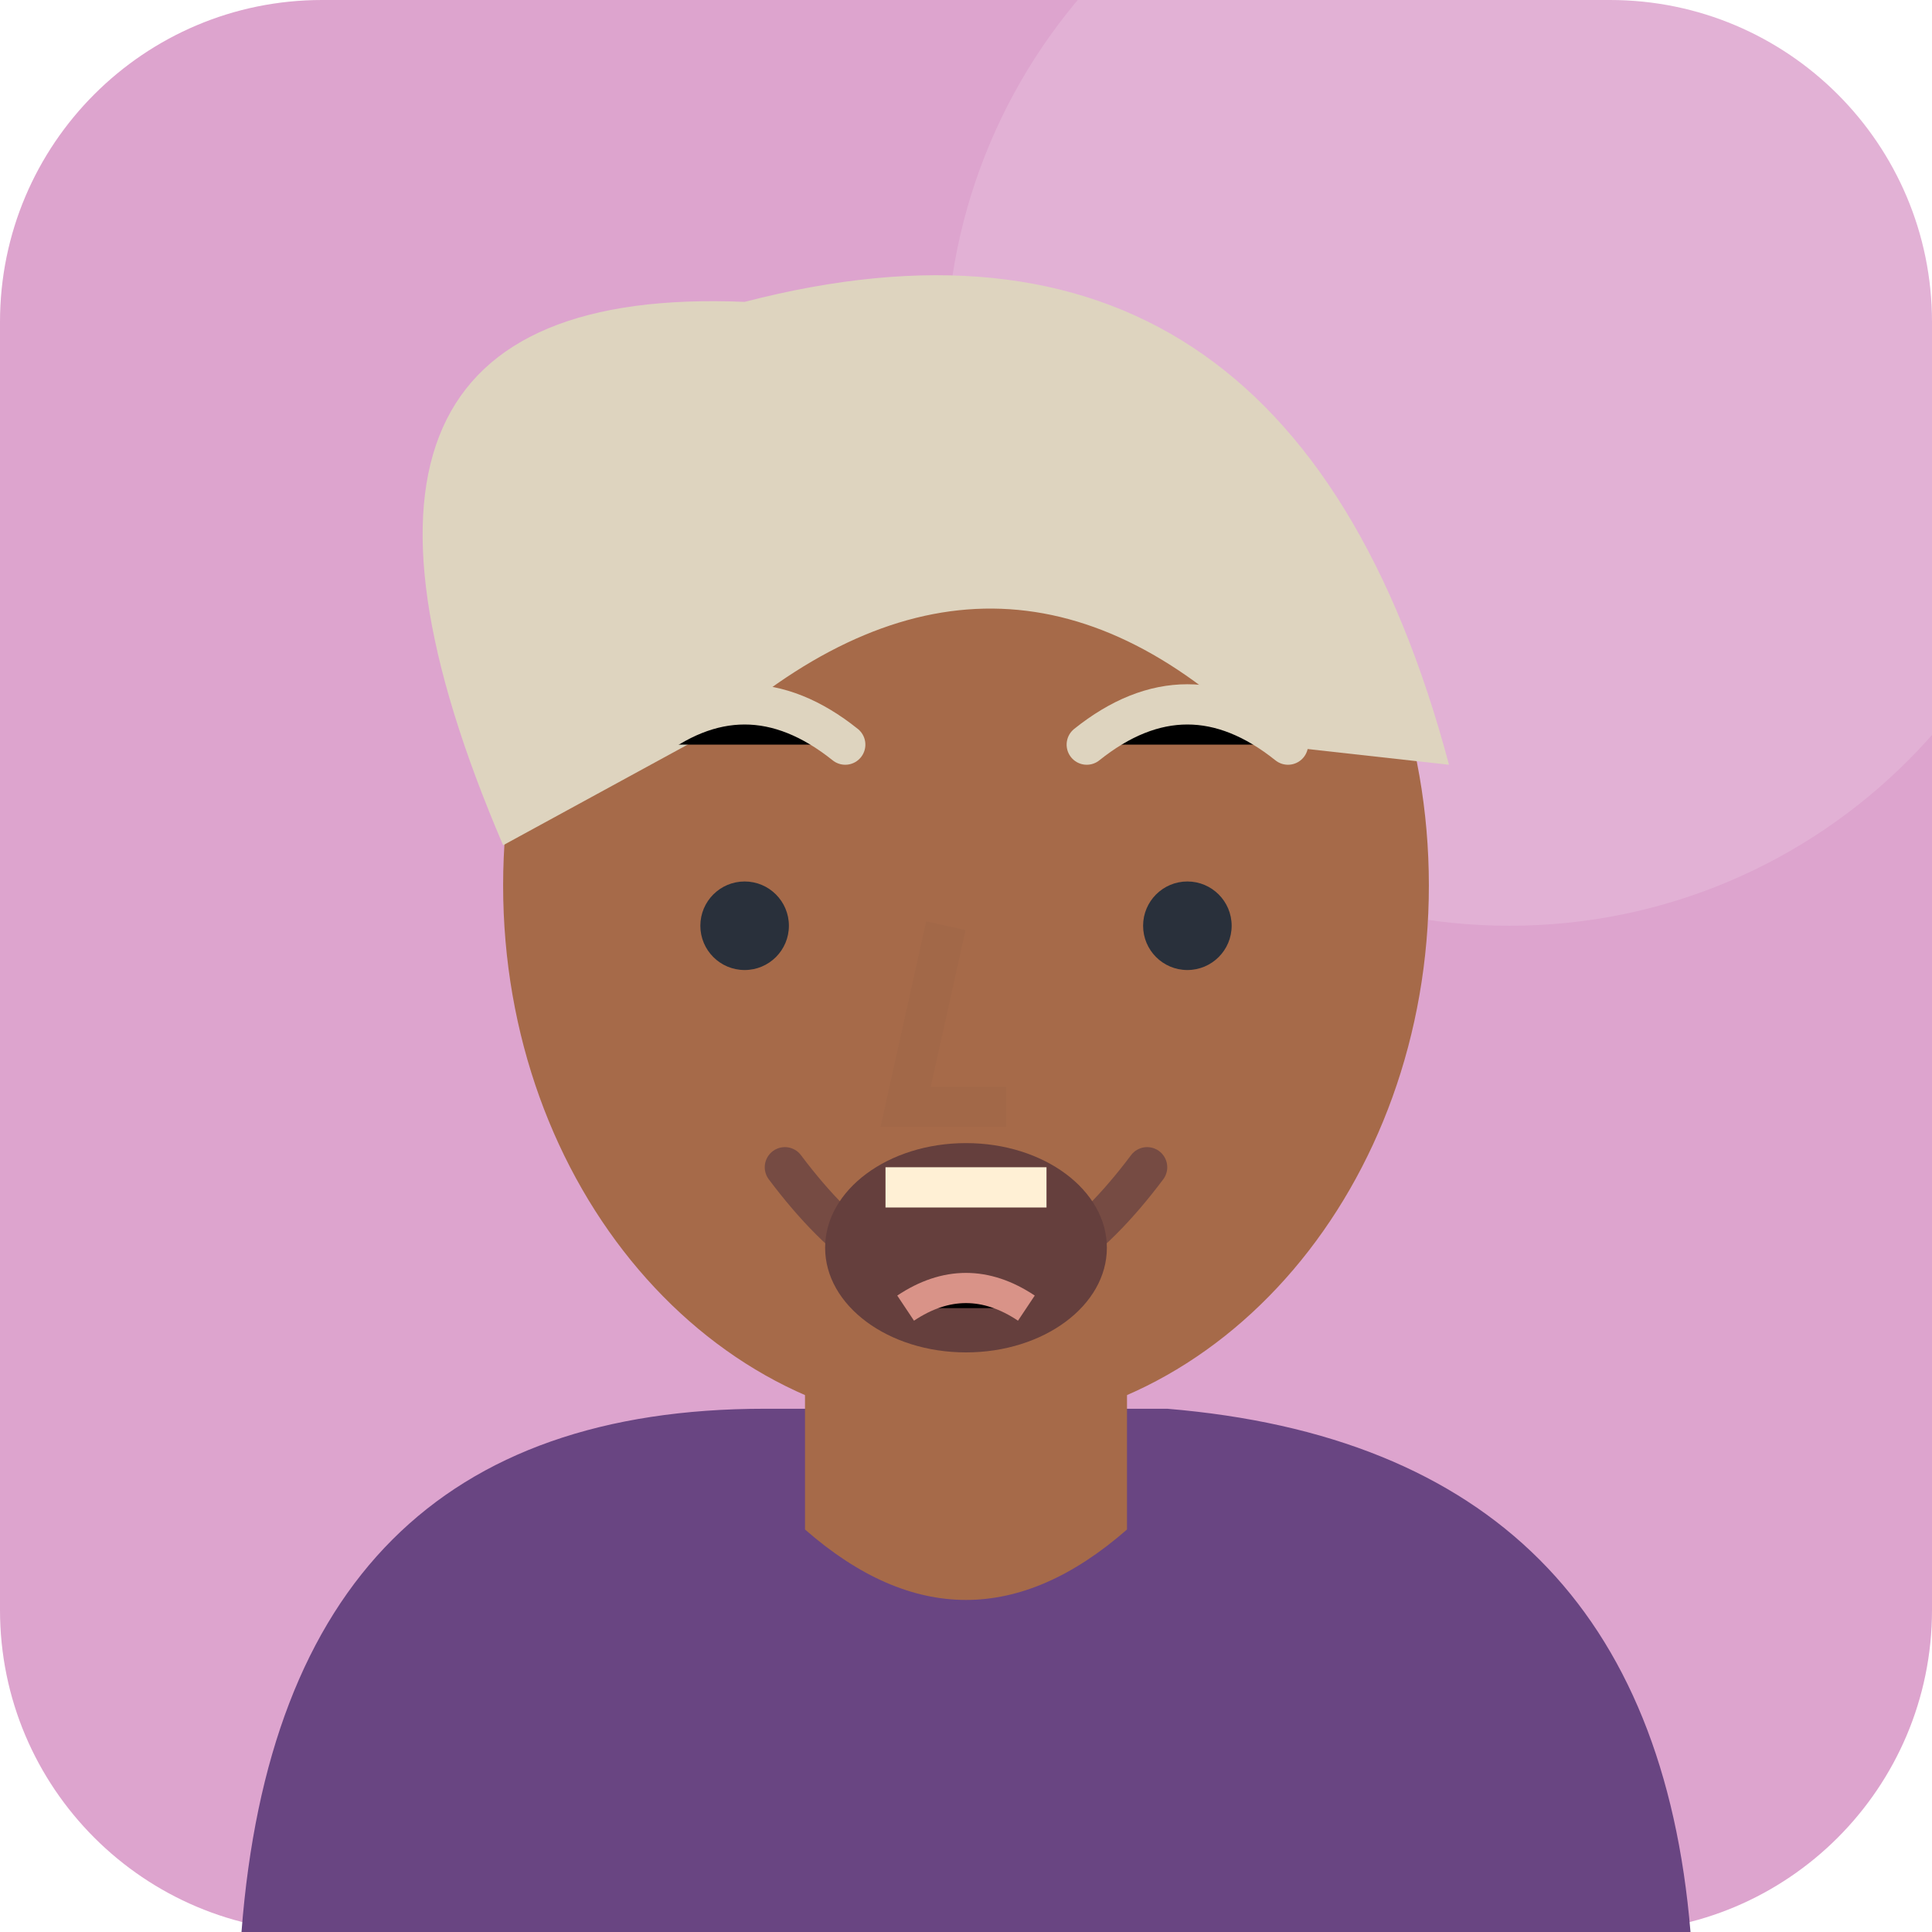
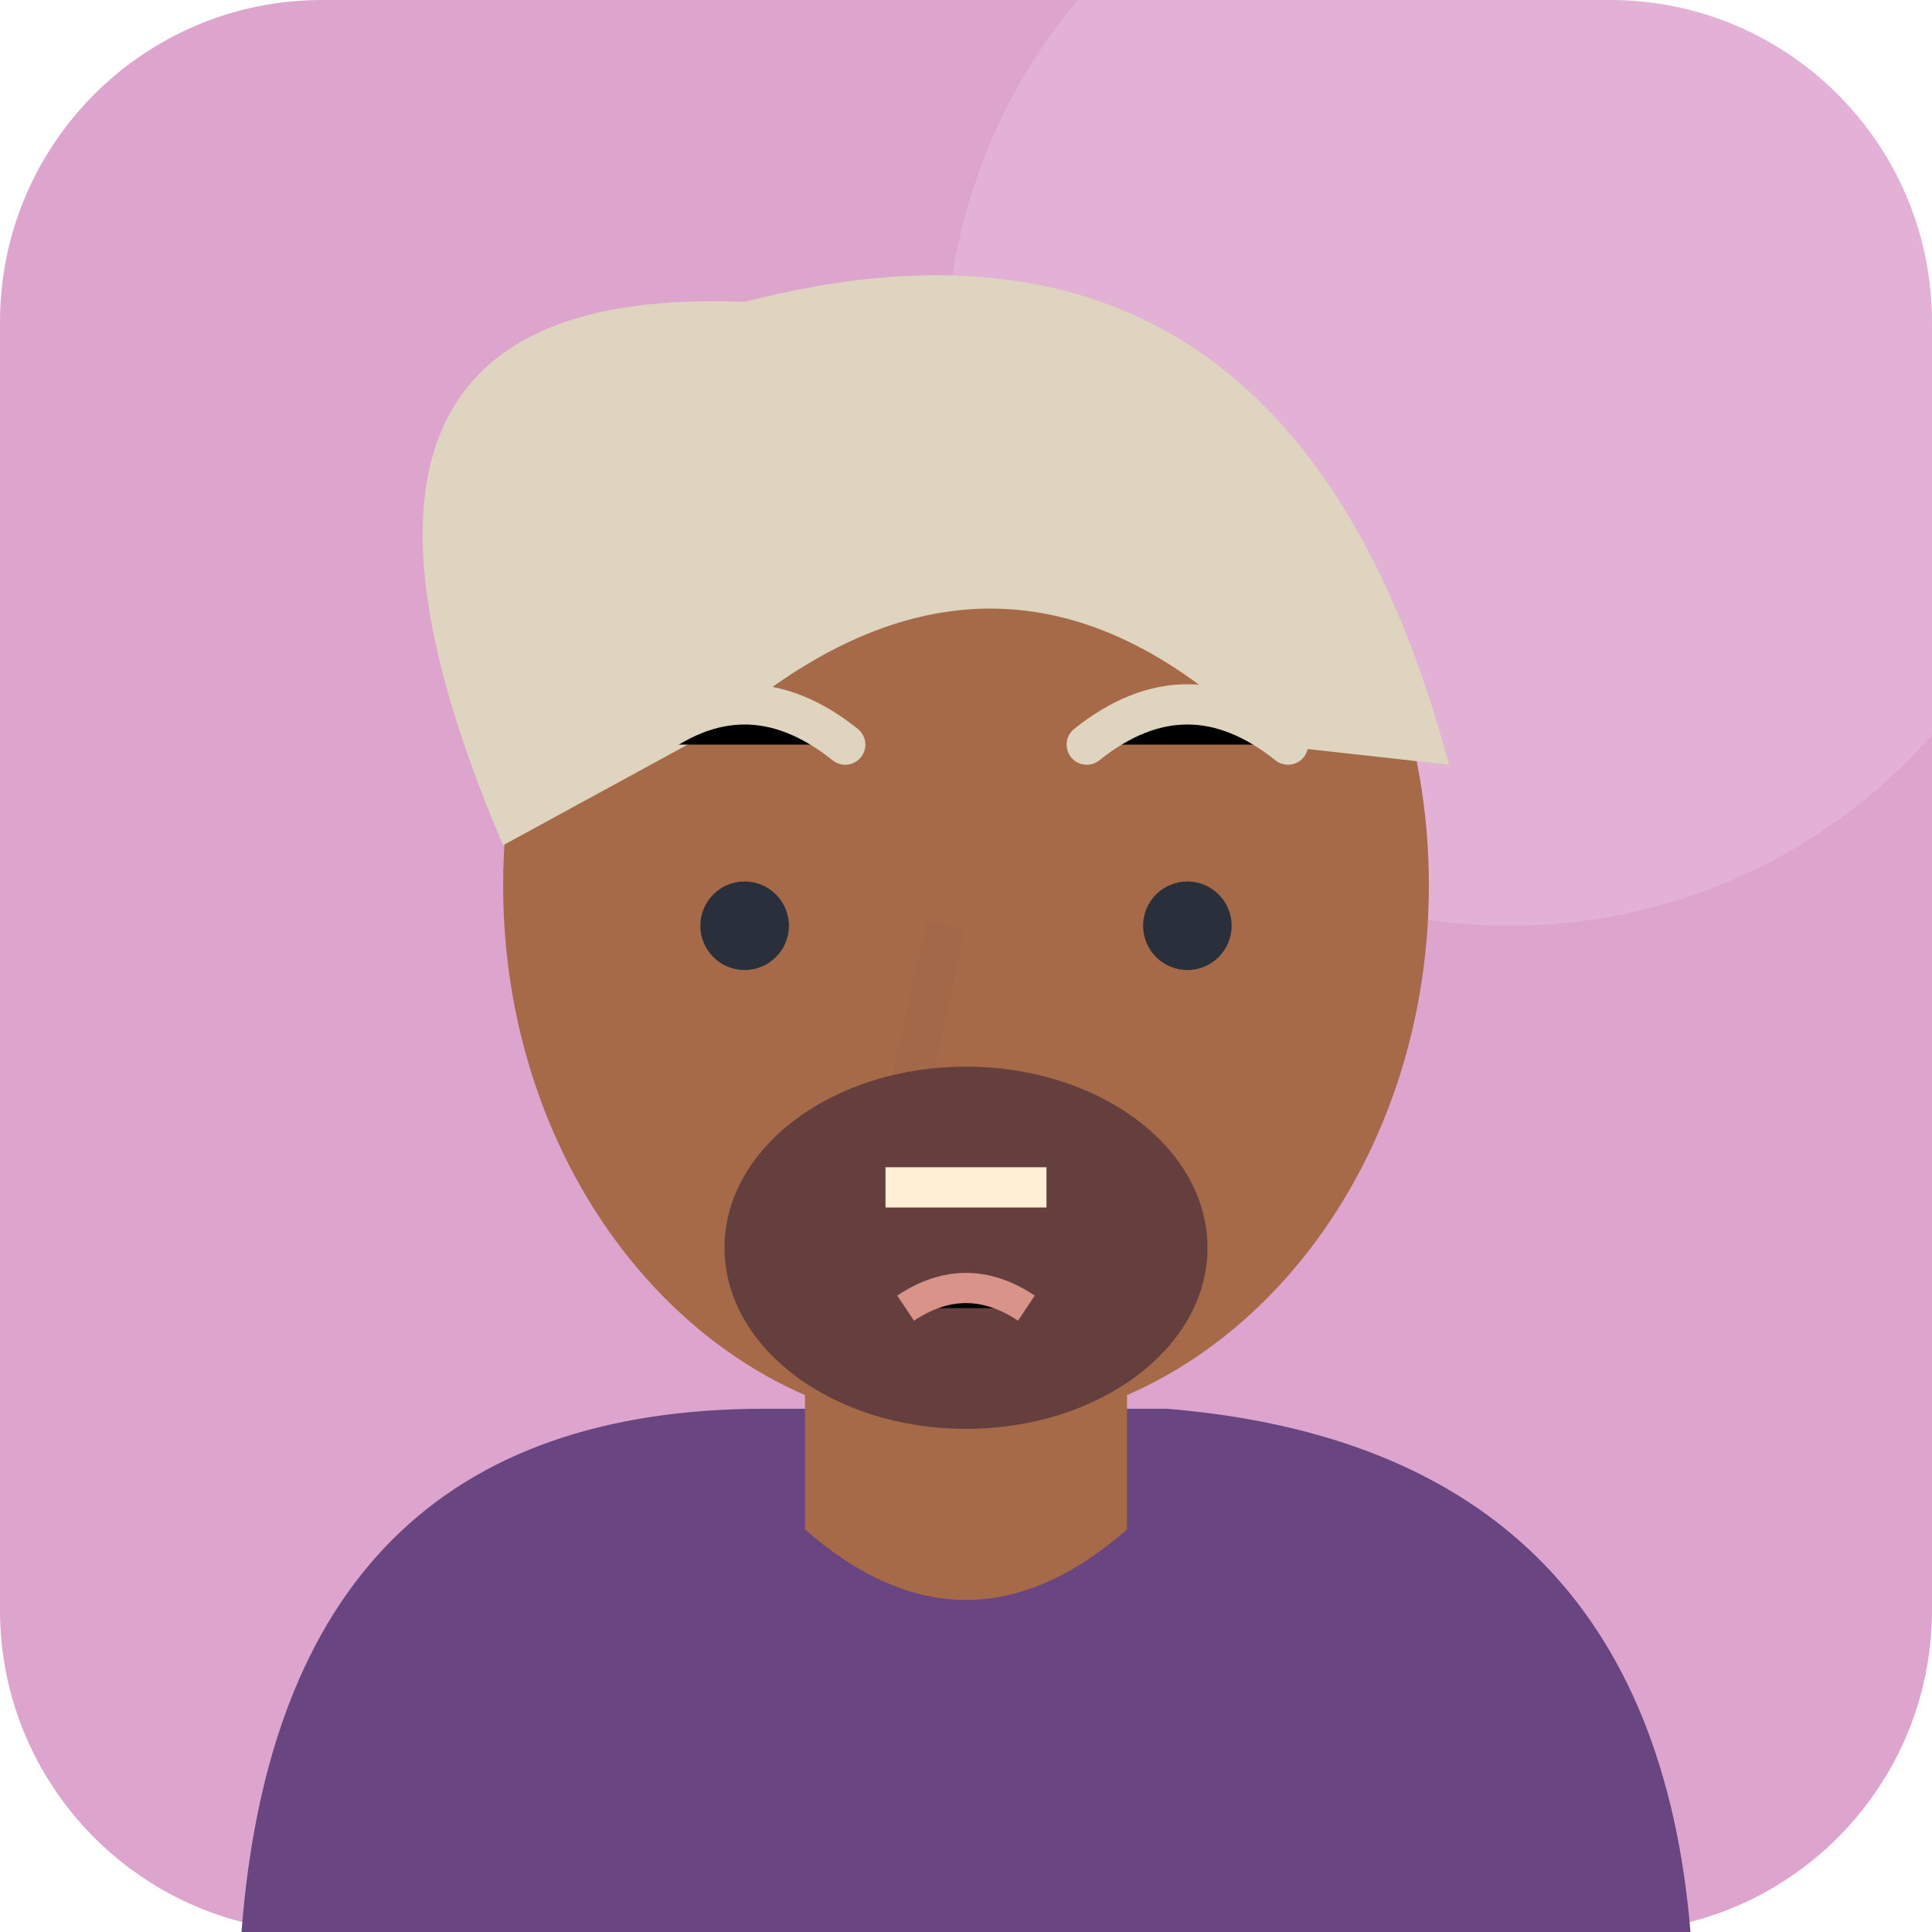
<svg xmlns="http://www.w3.org/2000/svg" viewBox="0 0 96 96">
  <style>.speech-head{transform-origin:48px 72px;animation:nod 2.58s ease-in-out infinite}.mouth-rest{animation:closed 0.43s steps(1,end) infinite}.mouth-speaking{transform-origin:48px 62px;animation:syllable 0.43s ease-out infinite}@keyframes closed{0%,80%,100%{opacity:1}10%,65%{opacity:0}}@keyframes syllable{0%,80%,100%{opacity:0;transform:scaleY(.15)}10%,65%{opacity:1;transform:scaleY(.95)}35%{opacity:1;transform:scaleY(.6)}}@keyframes nod{0%,100%{transform:rotate(-.6deg) translateY(0)}50%{transform:rotate(.8deg) translateY(-.7px)}}@media(prefers-reduced-motion:reduce){.speech-head{animation:gentle-nod 2.6s ease-in-out infinite}@keyframes gentle-nod{0%,100%{transform:translateY(0)}50%{transform:translateY(-.2px)}}}</style>
  <rect width="96" height="96" rx="16" fill="#dda4ce" />
  <circle cx="75" cy="18" r="28" fill="#ffffff25" />
  <path d="M12 96Q14 70 38 70h20Q82 72 84 96" fill="#694582" />
  <g class="speech-head">
    <path d="M40 60h16v16Q48 83 40 76" fill="#a66a49" />
    <ellipse cx="48" cy="44" rx="23" ry="27" fill="#a66a49" />
    <g fill="#ded4bf">
      <path d="M25 42Q13 14 37 15Q64 8 72 38L63 37Q50 24 36 36Z" />
    </g>
    <path d="M32 37q5-4 10 0m12 0q5-4 10 0" stroke="#ded4bf" stroke-width="2" stroke-linecap="round" />
    <g fill="#29303b">
      <circle cx="37" cy="46" r="2.2" />
      <circle cx="59" cy="46" r="2.2" />
    </g>
    <path d="M47 46l-2 9h5" fill="none" stroke="#915f4933" stroke-width="2" />
    <g class="mouth-rest">
      <path d="M39 58q9 12 18 0" fill="none" stroke="#764b43" stroke-width="2" stroke-linecap="round" />
    </g>
    <g class="mouth-speaking">
-       <ellipse cx="48" cy="62" rx="7" ry="5.2" fill="#653f3d" />
+       <ellipse cx="48" cy="62" rx="12" ry="9" fill="#653f3d" />
      <path d="M44 59h8" stroke="#fff0d5" stroke-width="2" />
      <path d="M45 65q3-2 6 0" stroke="#d99388" stroke-width="1.5" />
    </g>
  </g>
</svg>
